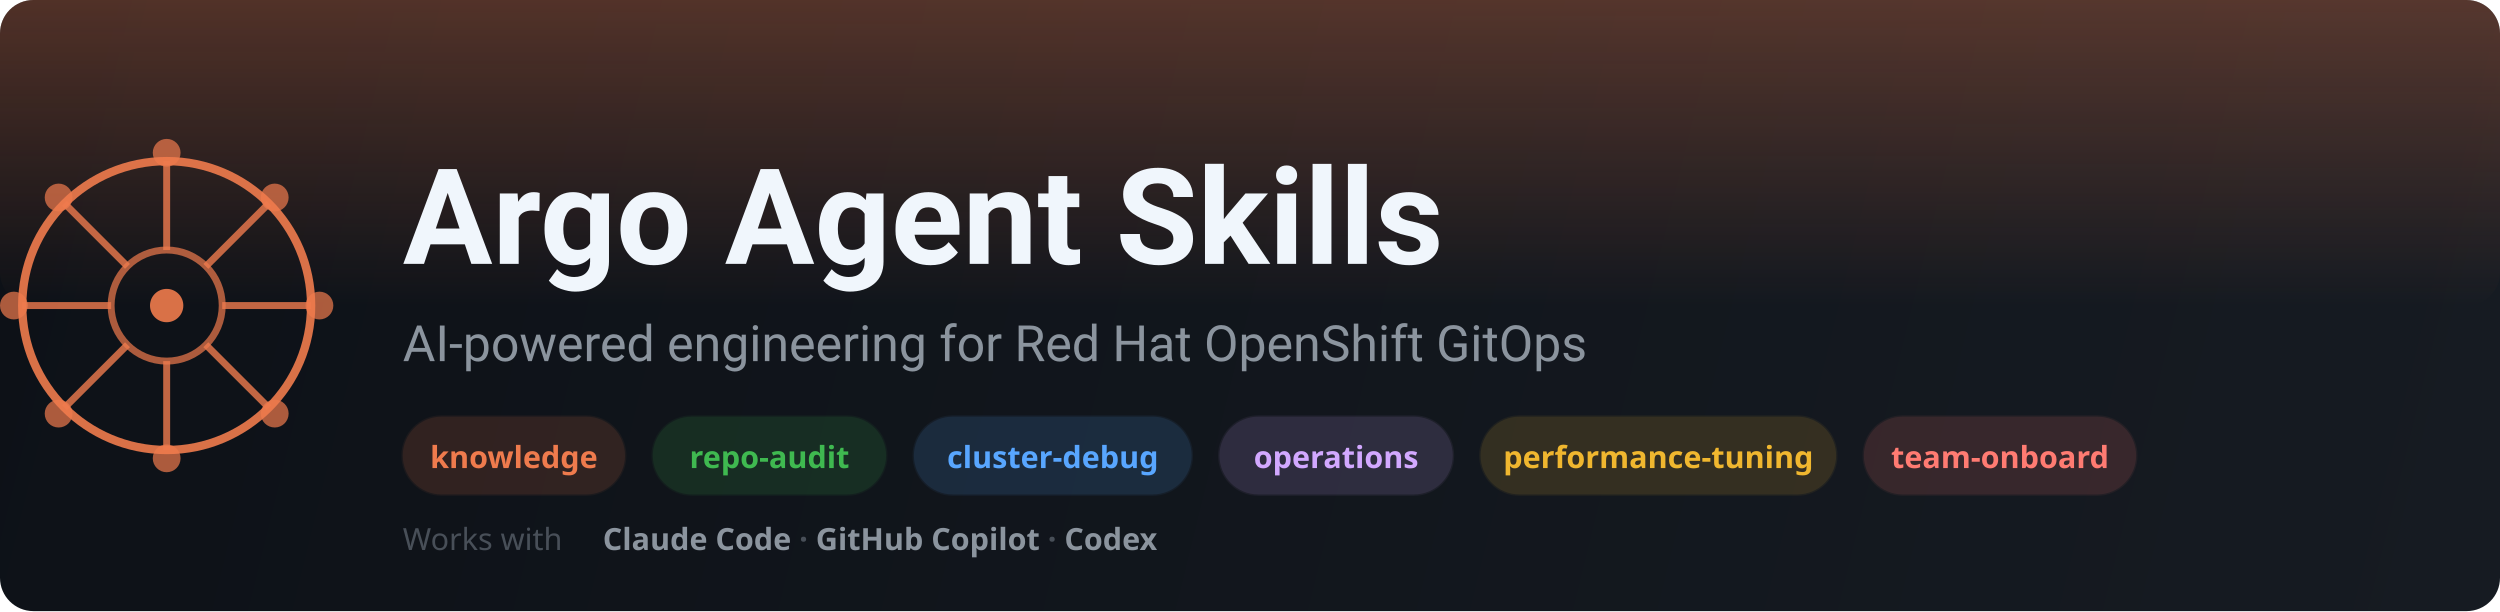
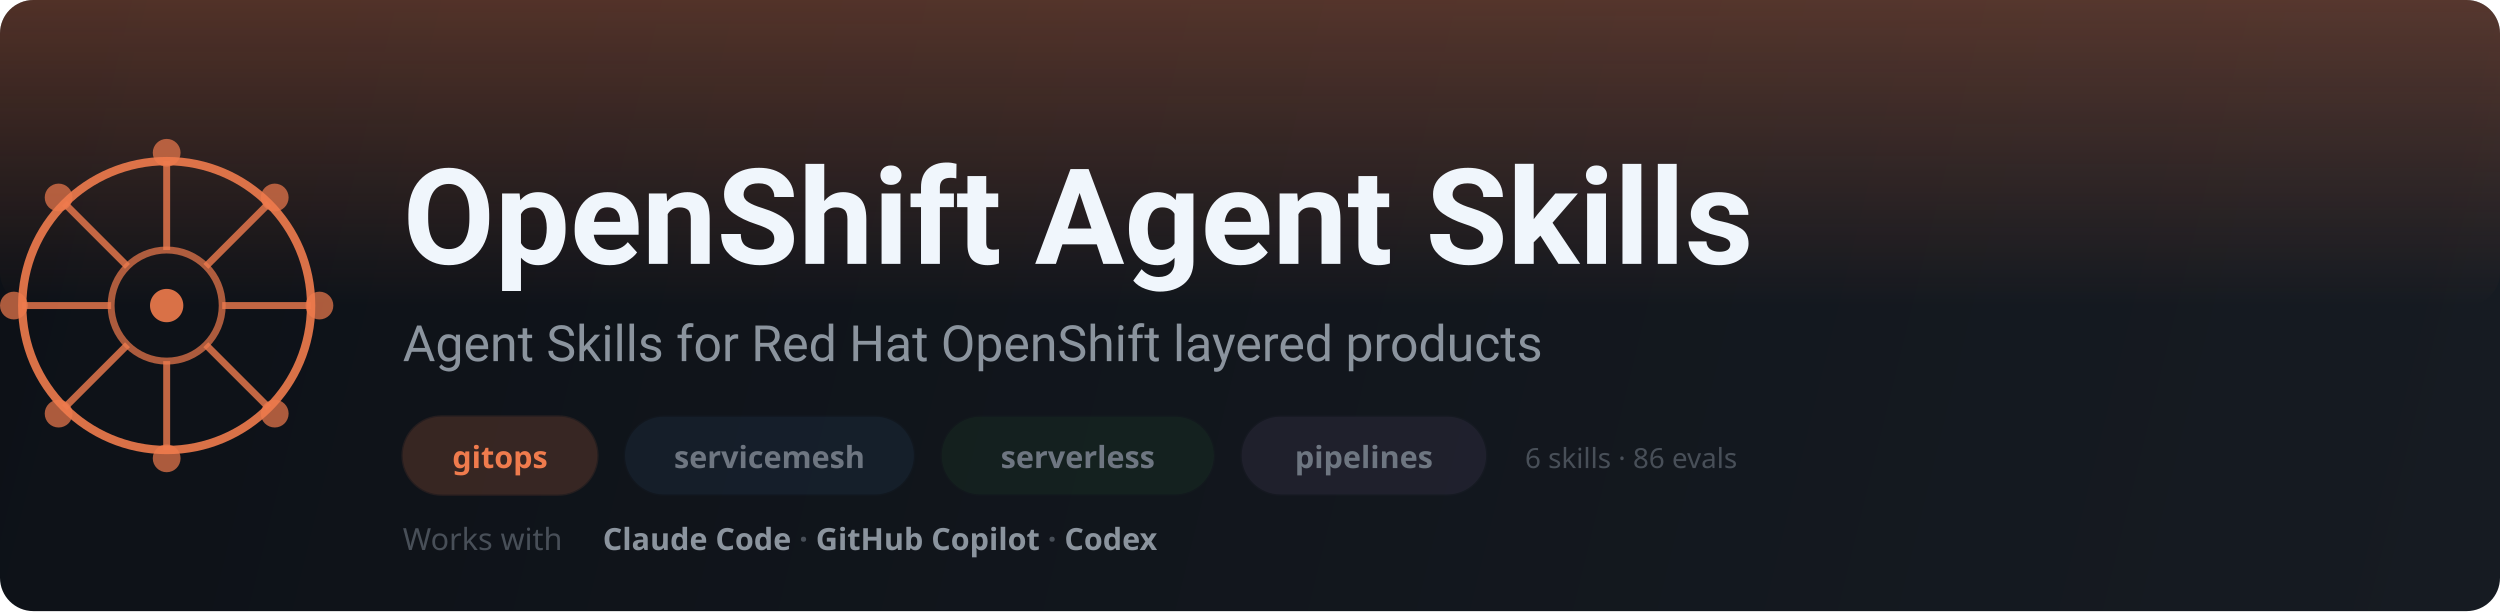
<svg xmlns="http://www.w3.org/2000/svg" viewBox="0 0 900 220" fill="none">
  <defs>
    <linearGradient id="bg" x1="0" y1="0" x2="900" y2="220" gradientUnits="userSpaceOnUse">
      <stop offset="0%" stop-color="#0d1117" />
      <stop offset="100%" stop-color="#161b22" />
    </linearGradient>
    <linearGradient id="accent" x1="0" y1="0" x2="1" y2="1">
      <stop offset="0%" stop-color="#EF7B4D" />
      <stop offset="100%" stop-color="#E96D3F" />
    </linearGradient>
    <linearGradient id="glow" x1="0" y1="0" x2="0" y2="1">
      <stop offset="0%" stop-color="#EF7B4D" stop-opacity="0.3" />
      <stop offset="100%" stop-color="#EF7B4D" stop-opacity="0" />
    </linearGradient>
  </defs>
  <rect width="900" height="220" rx="12" fill="url(#bg)" />
  <rect width="900" height="110" rx="12" fill="url(#glow)" />
  <g transform="translate(60, 110)">
    <circle cx="0" cy="0" r="52" stroke="#EF7B4D" stroke-width="3" fill="none" opacity="0.9" />
    <circle cx="0" cy="0" r="20" stroke="#EF7B4D" stroke-width="2.5" fill="none" opacity="0.7" />
    <circle cx="0" cy="0" r="6" fill="#EF7B4D" opacity="0.9" />
    <line x1="0" y1="-20" x2="0" y2="-52" stroke="#EF7B4D" stroke-width="2.5" opacity="0.8" />
    <line x1="14.1" y1="-14.1" x2="36.8" y2="-36.8" stroke="#EF7B4D" stroke-width="2.5" opacity="0.8" />
    <line x1="20" y1="0" x2="52" y2="0" stroke="#EF7B4D" stroke-width="2.5" opacity="0.8" />
    <line x1="14.1" y1="14.1" x2="36.8" y2="36.8" stroke="#EF7B4D" stroke-width="2.5" opacity="0.8" />
    <line x1="0" y1="20" x2="0" y2="52" stroke="#EF7B4D" stroke-width="2.5" opacity="0.8" />
    <line x1="-14.1" y1="14.1" x2="-36.8" y2="36.8" stroke="#EF7B4D" stroke-width="2.5" opacity="0.8" />
    <line x1="-20" y1="0" x2="-52" y2="0" stroke="#EF7B4D" stroke-width="2.5" opacity="0.8" />
    <line x1="-14.1" y1="-14.1" x2="-36.8" y2="-36.8" stroke="#EF7B4D" stroke-width="2.5" opacity="0.8" />
    <circle cx="0" cy="-55" r="5" fill="#EF7B4D" opacity="0.7" />
    <circle cx="38.9" cy="-38.9" r="5" fill="#EF7B4D" opacity="0.7" />
    <circle cx="55" cy="0" r="5" fill="#EF7B4D" opacity="0.7" />
    <circle cx="38.9" cy="38.9" r="5" fill="#EF7B4D" opacity="0.7" />
    <circle cx="0" cy="55" r="5" fill="#EF7B4D" opacity="0.7" />
    <circle cx="-38.9" cy="38.9" r="5" fill="#EF7B4D" opacity="0.7" />
    <circle cx="-55" cy="0" r="5" fill="#EF7B4D" opacity="0.7" />
    <circle cx="-38.9" cy="-38.9" r="5" fill="#EF7B4D" opacity="0.7" />
  </g>
  <text x="145" y="95" font-family="system-ui, -apple-system, 'Segoe UI', Roboto, sans-serif" font-size="48" font-weight="700" fill="#f0f6fc">
-     Argo Agent Skills
+     OpenShift Agent Skills
  </text>
  <text x="145" y="130" font-family="system-ui, -apple-system, 'Segoe UI', Roboto, sans-serif" font-size="18" fill="#8b949e">
-     AI-powered engineering for Red Hat OpenShift GitOps
+     Agent Skills for Red Hat OpenShift layered products
  </text>
  <g transform="translate(145, 150)">
-     <rect x="0" y="0" width="80" height="28" rx="14" fill="#EF7B4D" opacity="0.15" stroke="#EF7B4D" stroke-width="1" stroke-opacity="0.4" />
-     <text x="40" y="18.5" font-family="system-ui, sans-serif" font-size="11" font-weight="600" fill="#EF7B4D" text-anchor="middle">knowledge</text>
-     <rect x="90" y="0" width="84" height="28" rx="14" fill="#3FB950" opacity="0.15" stroke="#3FB950" stroke-width="1" stroke-opacity="0.4" />
-     <text x="132" y="18.5" font-family="system-ui, sans-serif" font-size="11" font-weight="600" fill="#3FB950" text-anchor="middle">repo-audit</text>
-     <rect x="184" y="0" width="100" height="28" rx="14" fill="#58A6FF" opacity="0.15" stroke="#58A6FF" stroke-width="1" stroke-opacity="0.4" />
-     <text x="234" y="18.5" font-family="system-ui, sans-serif" font-size="11" font-weight="600" fill="#58A6FF" text-anchor="middle">cluster-debug</text>
-     <rect x="294" y="0" width="84" height="28" rx="14" fill="#D2A8FF" opacity="0.15" stroke="#D2A8FF" stroke-width="1" stroke-opacity="0.4" />
-     <text x="336" y="18.5" font-family="system-ui, sans-serif" font-size="11" font-weight="600" fill="#D2A8FF" text-anchor="middle">operations</text>
-     <rect x="388" y="0" width="128" height="28" rx="14" fill="#F0B72F" opacity="0.15" stroke="#F0B72F" stroke-width="1" stroke-opacity="0.4" />
-     <text x="452" y="18.5" font-family="system-ui, sans-serif" font-size="11" font-weight="600" fill="#F0B72F" text-anchor="middle">performance-tuning</text>
-     <rect x="526" y="0" width="98" height="28" rx="14" fill="#FF7B72" opacity="0.15" stroke="#FF7B72" stroke-width="1" stroke-opacity="0.4" />
-     <text x="575" y="18.5" font-family="system-ui, sans-serif" font-size="11" font-weight="600" fill="#FF7B72" text-anchor="middle">team-onboard</text>
+     <rect x="0" y="0" width="70" height="28" rx="14" fill="#EF7B4D" opacity="0.18" stroke="#EF7B4D" stroke-width="1" stroke-opacity="0.55" />
+     <text x="35" y="18.5" font-family="system-ui, sans-serif" font-size="11" font-weight="600" fill="#EF7B4D" text-anchor="middle">gitops</text>
+     <rect x="80" y="0" width="104" height="28" rx="14" fill="#58A6FF" opacity="0.07" stroke="#58A6FF" stroke-width="1" stroke-opacity="0.22" />
+     <text x="132" y="18.5" font-family="system-ui, sans-serif" font-size="11" font-weight="600" fill="#6e7681" text-anchor="middle">servicemesh</text>
+     <rect x="194" y="0" width="98" height="28" rx="14" fill="#3FB950" opacity="0.07" stroke="#3FB950" stroke-width="1" stroke-opacity="0.22" />
+     <text x="243" y="18.5" font-family="system-ui, sans-serif" font-size="11" font-weight="600" fill="#6e7681" text-anchor="middle">serverless</text>
+     <rect x="302" y="0" width="88" height="28" rx="14" fill="#D2A8FF" opacity="0.07" stroke="#D2A8FF" stroke-width="1" stroke-opacity="0.22" />
+     <text x="346" y="18.5" font-family="system-ui, sans-serif" font-size="11" font-weight="600" fill="#6e7681" text-anchor="middle">pipelines</text>
+     <text x="404" y="18.5" font-family="system-ui, sans-serif" font-size="10" fill="#484f58">6 skills · 86 evals</text>
  </g>
  <g transform="translate(145, 198)">
    <text font-family="system-ui, sans-serif" font-size="11" fill="#484f58">
      <tspan>Works with</tspan>
    </text>
    <text x="72" font-family="system-ui, sans-serif" font-size="11" font-weight="600" fill="#8b949e">
      <tspan>Claude Code</tspan>
      <tspan fill="#484f58"> · </tspan>
      <tspan>GitHub Copilot</tspan>
      <tspan fill="#484f58"> · </tspan>
      <tspan>Codex</tspan>
    </text>
  </g>
</svg>
